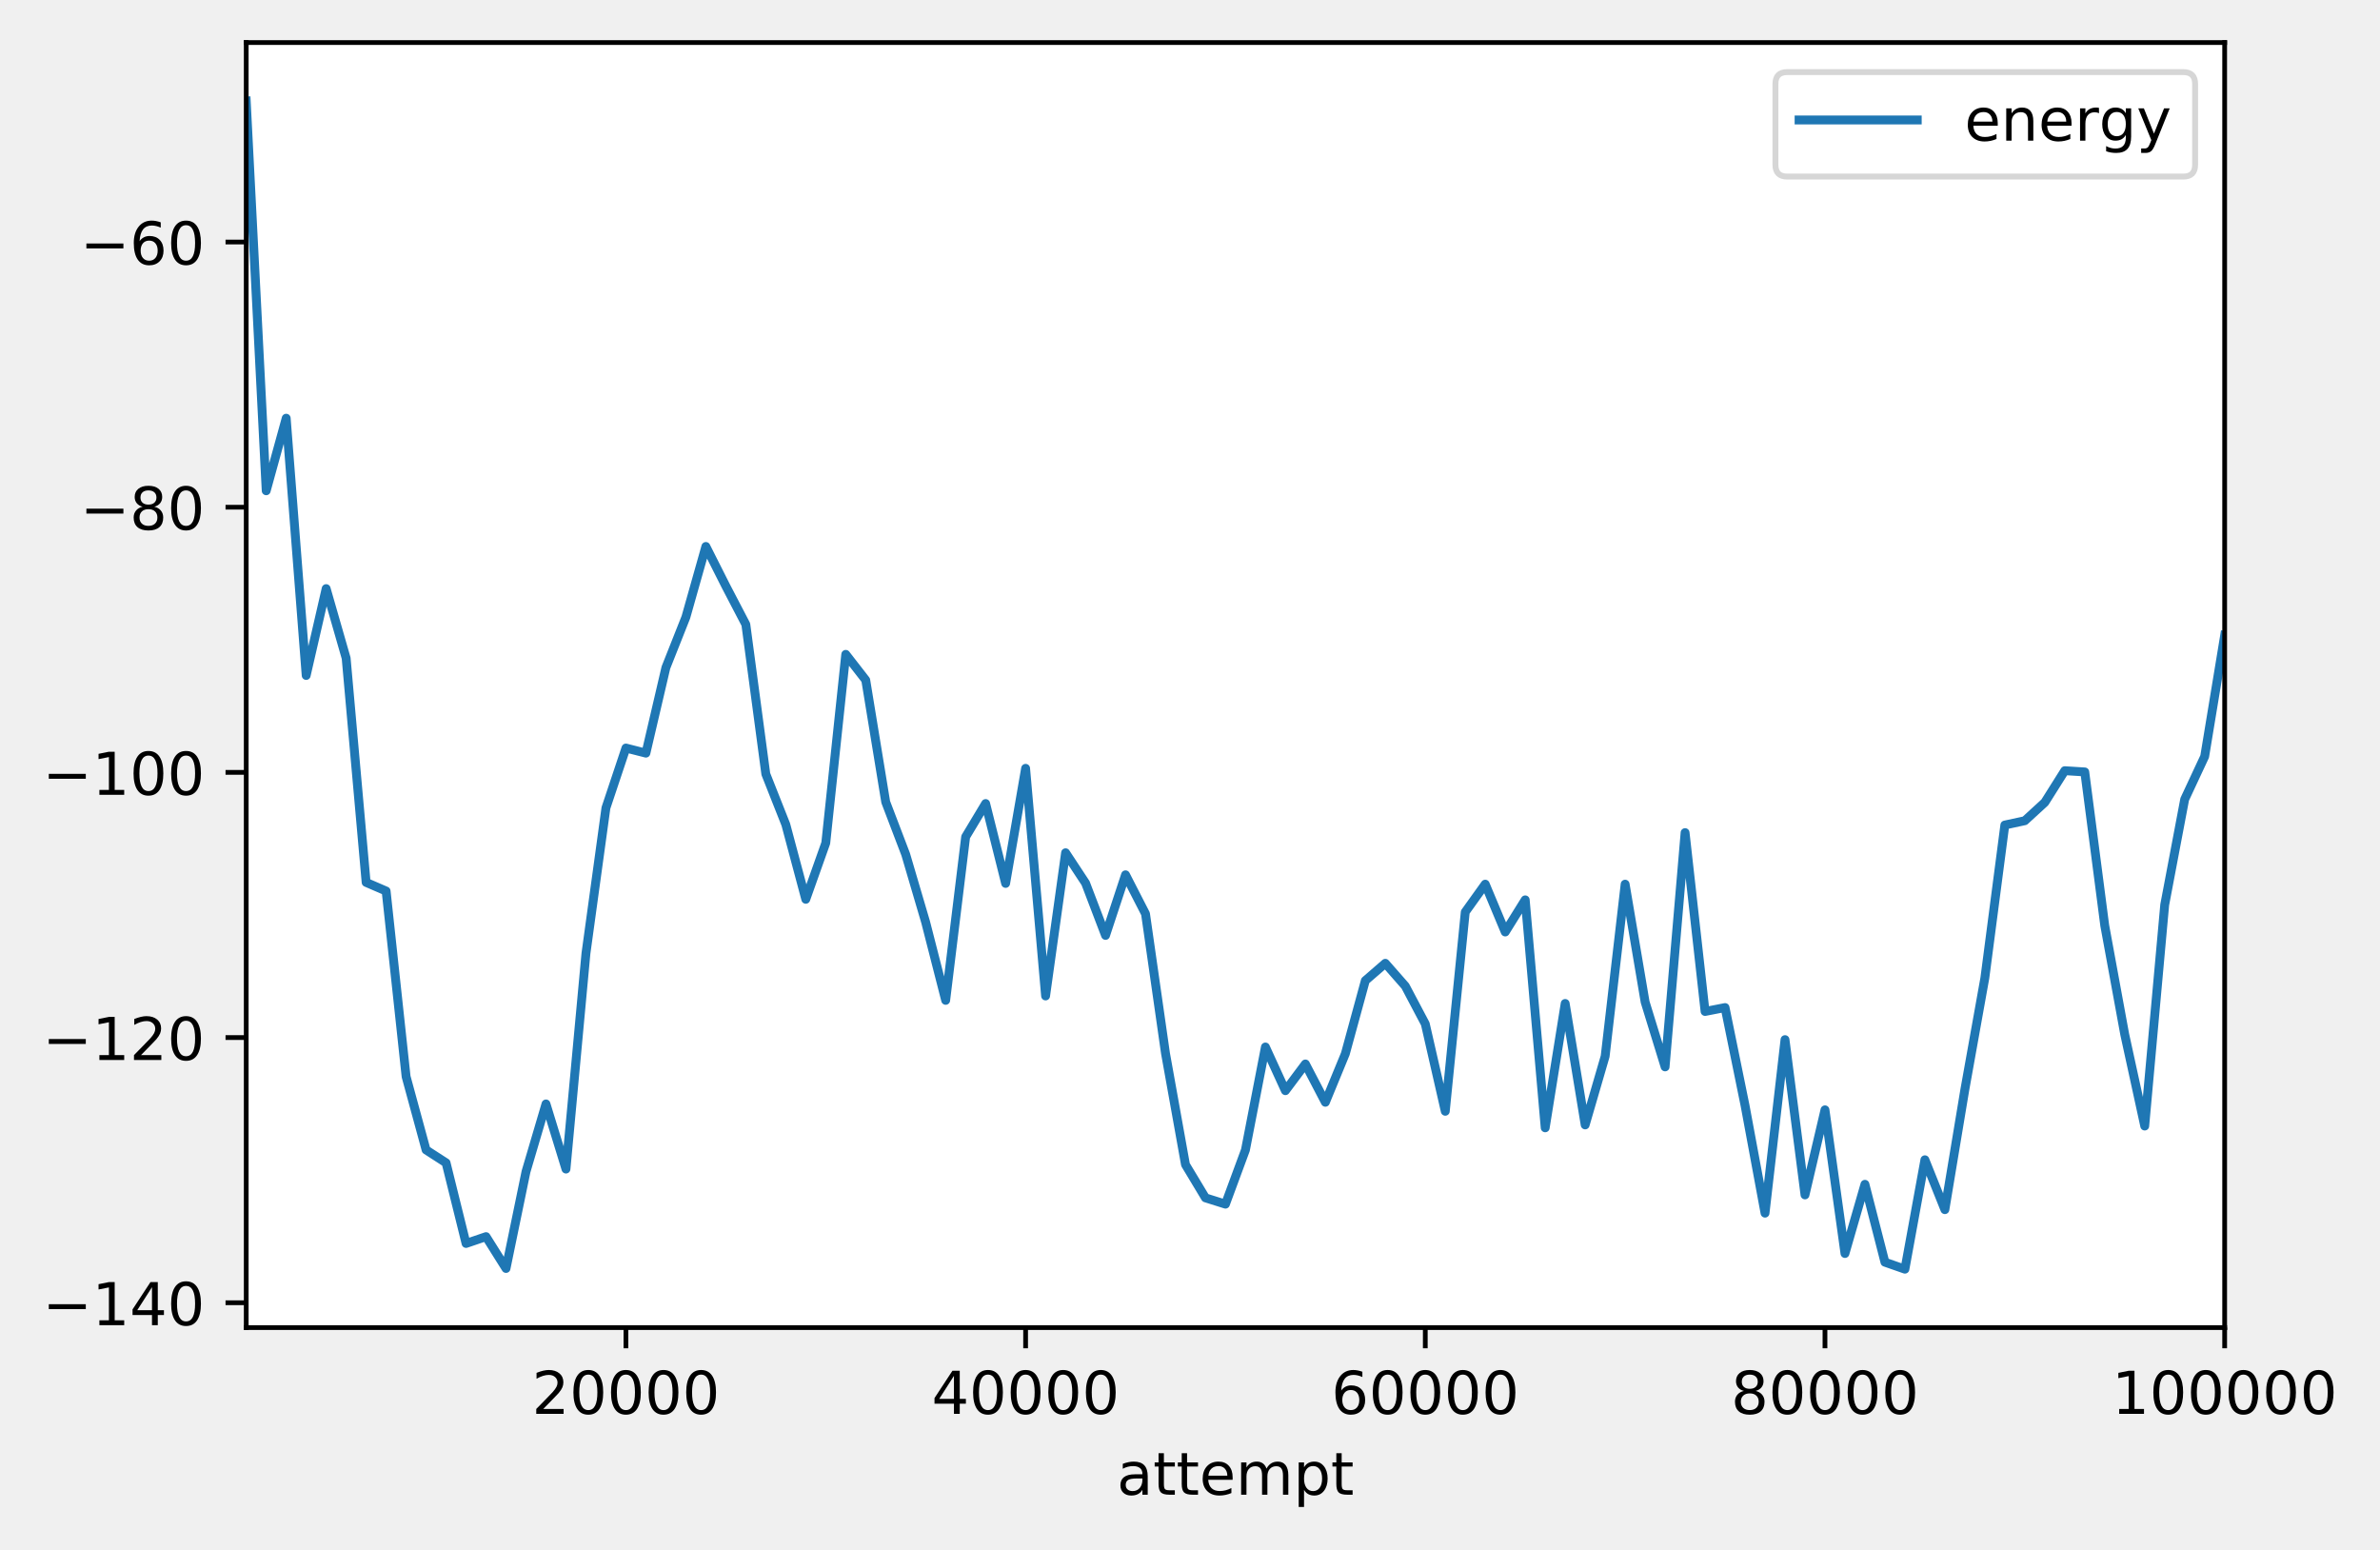
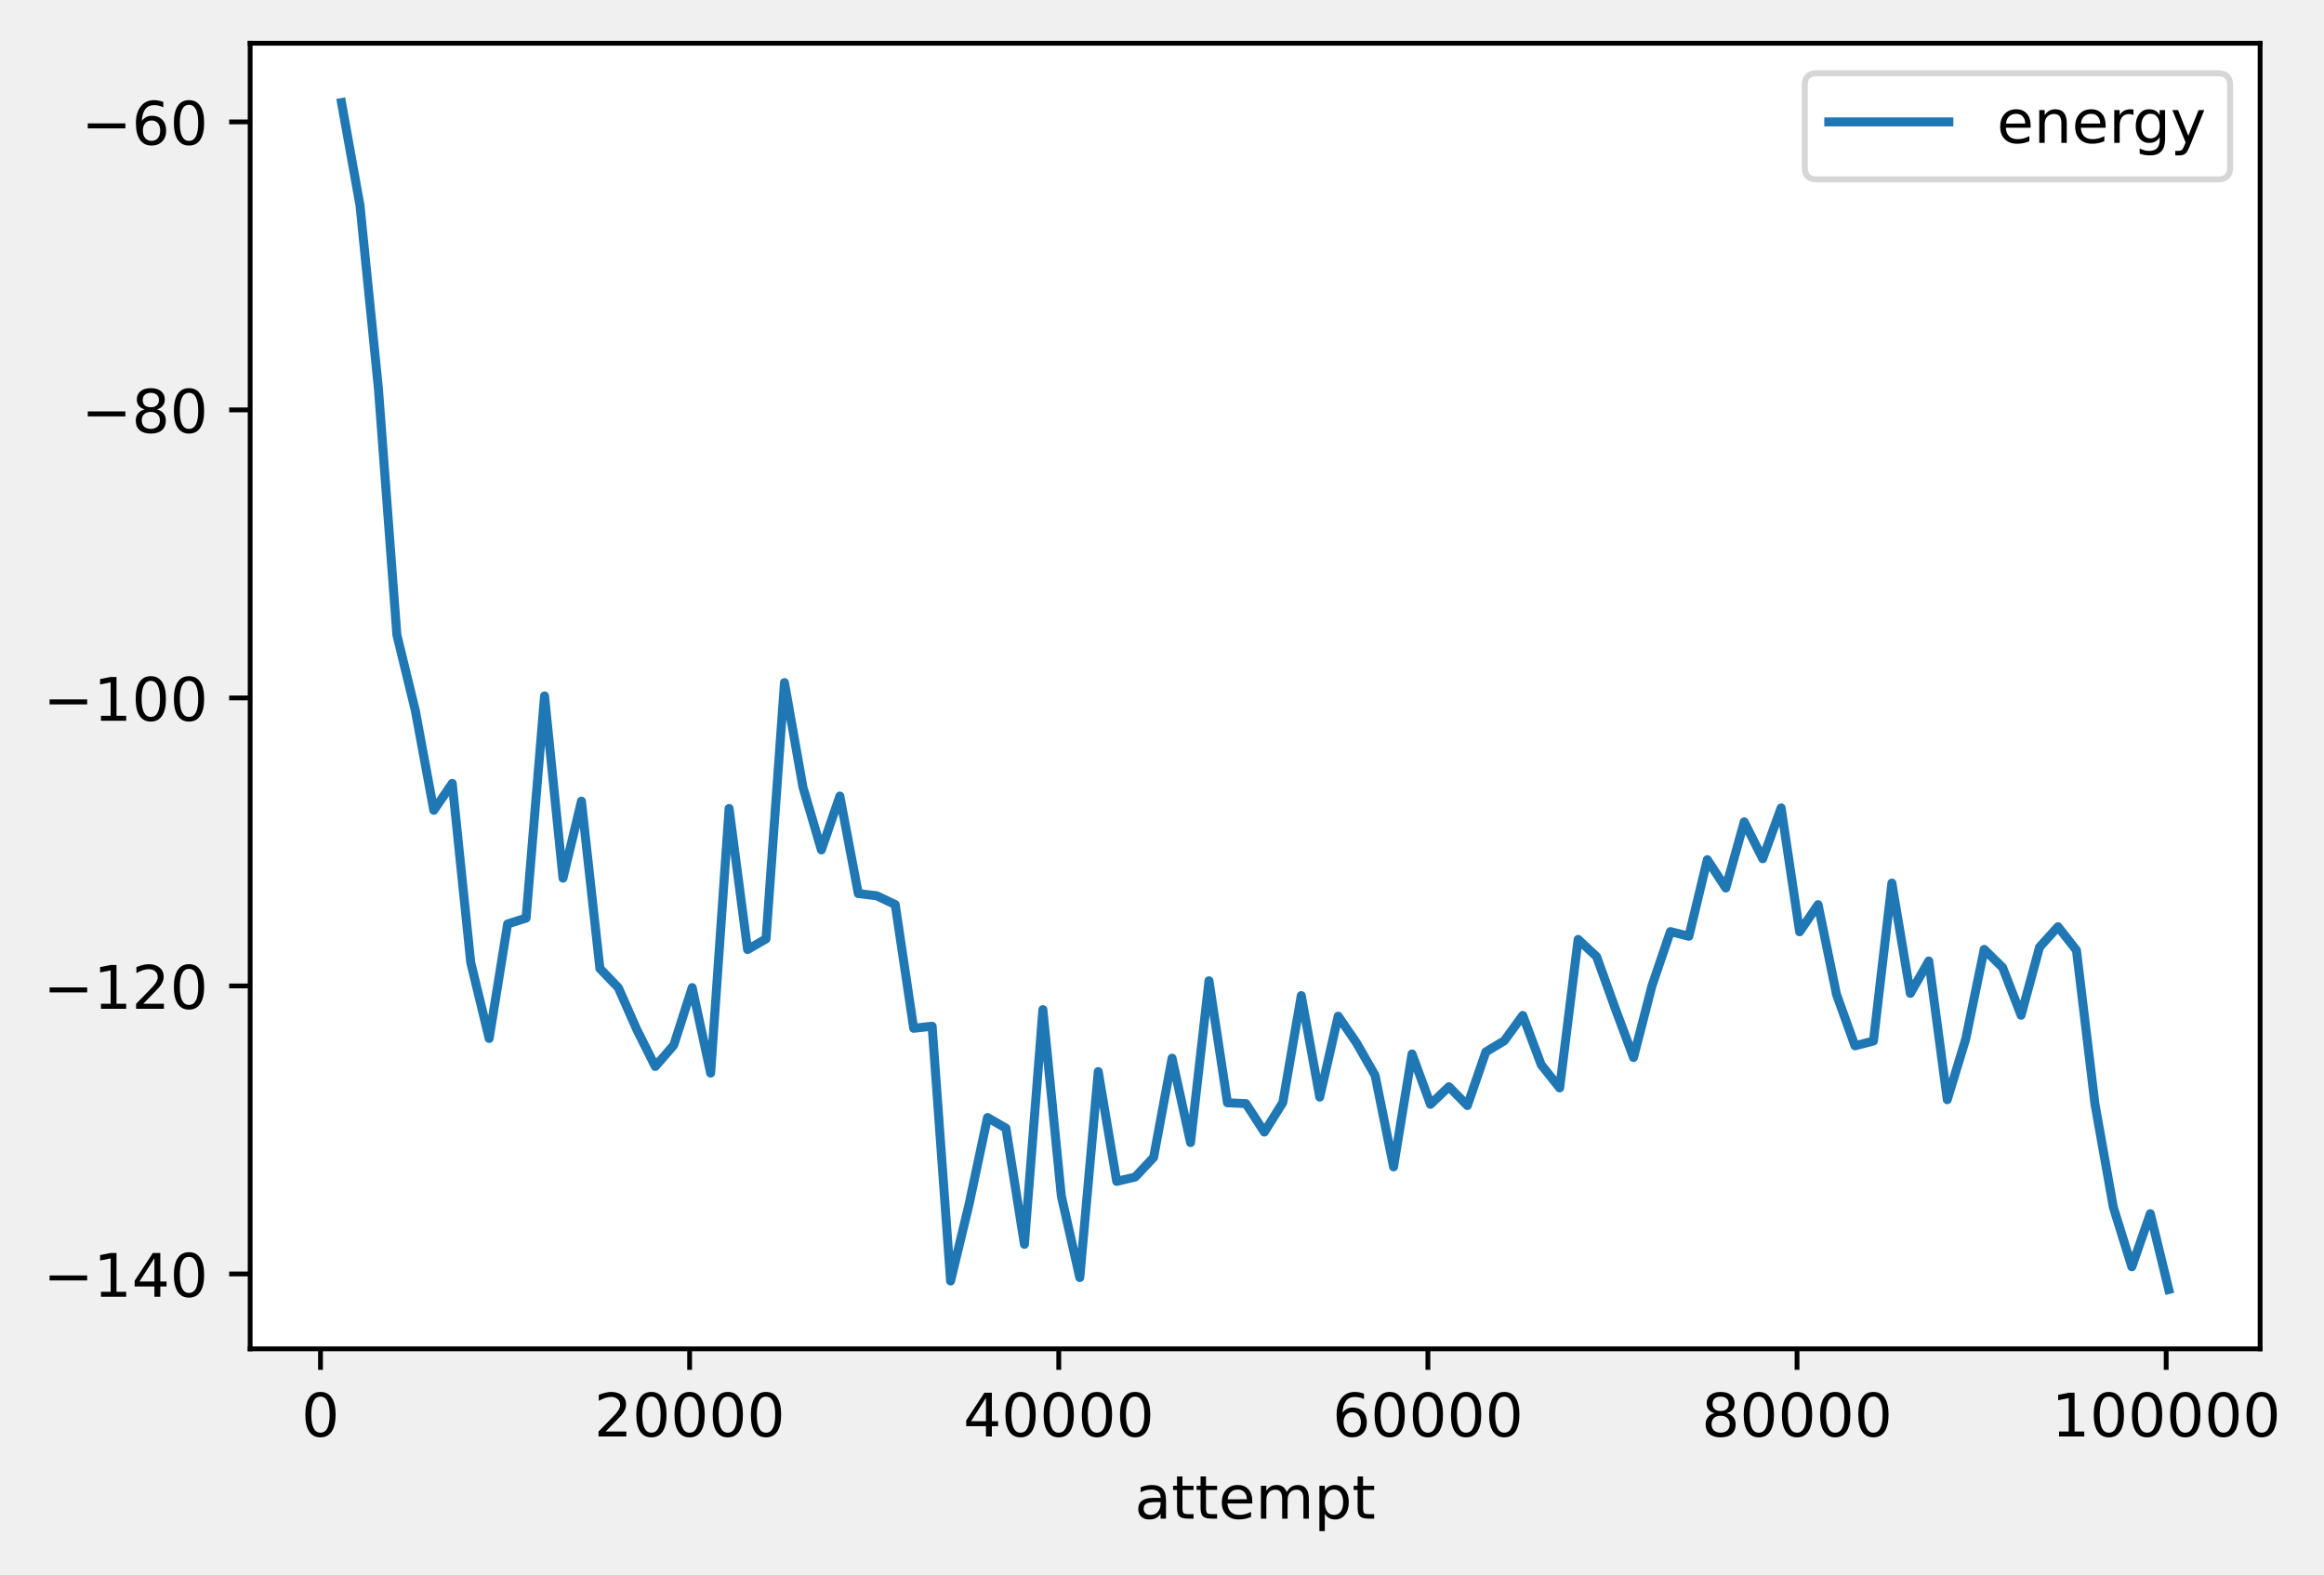
- <svg xmlns="http://www.w3.org/2000/svg" xmlns:xlink="http://www.w3.org/1999/xlink" height="262.196pt" version="1.1" viewBox="0 0 402.755 262.196" width="402.755pt">
+ <svg xmlns="http://www.w3.org/2000/svg" xmlns:xlink="http://www.w3.org/1999/xlink" height="262.196pt" version="1.1" viewBox="0 0 387.109 262.196" width="387.109pt">
  <defs>
-     <style type="text/css">
- *{stroke-linecap:butt;stroke-linejoin:round;}
-   </style>
+     <style type="text/css">*{stroke-linecap:butt;stroke-linejoin:round;}</style>
  </defs>
  <g id="figure_1">
    <g id="patch_1">
-       <path d="M 0 262.196  L 402.755 262.196  L 402.755 0  L 0 0  z " style="fill:none;" />
+       <path d="M 0 262.196  L 387.109 262.196  L 387.109 0  L 0 0  z " style="fill:none;" />
    </g>
    <g id="axes_1">
      <g id="patch_2">
        <path d="M 41.667 224.64  L 376.467 224.64  L 376.467 7.2  L 41.667 7.2  z " style="fill:#ffffff;" />
      </g>
      <g id="matplotlib.axis_1">
        <g id="xtick_1">
          <g id="line2d_1">
            <defs>
-               <path d="M 0 0  L 0 3.5  " id="m587e35fba1" style="stroke:#000000;stroke-width:0.8;" />
-             </defs>
-             <g>
-               <use style="stroke:#000000;stroke-width:0.8;" x="105.922" xlink:href="#m587e35fba1" y="224.64" />
+               <path d="M 0 0  L 0 3.5  " id="m10c1a988ae" style="stroke:#000000;stroke-width:0.8;" />
+             </defs>
+             <g>
+               <use style="stroke:#000000;stroke-width:0.8;" x="53.384" xlink:href="#m10c1a988ae" y="224.64" />
            </g>
          </g>
          <g id="text_1">
-             <defs>
-               <path d="M 19.188 8.297  L 53.609 8.297  L 53.609 0  L 7.328 0  L 7.328 8.297  Q 12.938 14.109 22.625 23.891  Q 32.328 33.688 34.812 36.531  Q 39.547 41.844 41.422 45.531  Q 43.312 49.219 43.312 52.781  Q 43.312 58.594 39.234 62.25  Q 35.156 65.922 28.609 65.922  Q 23.969 65.922 18.812 64.312  Q 13.672 62.703 7.812 59.422  L 7.812 69.391  Q 13.766 71.781 18.938 73  Q 24.125 74.219 28.422 74.219  Q 39.75 74.219 46.484 68.547  Q 53.219 62.891 53.219 53.422  Q 53.219 48.922 51.531 44.891  Q 49.859 40.875 45.406 35.406  Q 44.188 33.984 37.641 27.219  Q 31.109 20.453 19.188 8.297  z " id="DejaVuSans-50" />
-               <path d="M 31.781 66.406  Q 24.172 66.406 20.328 58.906  Q 16.5 51.422 16.5 36.375  Q 16.5 21.391 20.328 13.891  Q 24.172 6.391 31.781 6.391  Q 39.453 6.391 43.281 13.891  Q 47.125 21.391 47.125 36.375  Q 47.125 51.422 43.281 58.906  Q 39.453 66.406 31.781 66.406  z M 31.781 74.219  Q 44.047 74.219 50.516 64.516  Q 56.984 54.828 56.984 36.375  Q 56.984 17.969 50.516 8.266  Q 44.047 -1.422 31.781 -1.422  Q 19.531 -1.422 13.062 8.266  Q 6.594 17.969 6.594 36.375  Q 6.594 54.828 13.062 64.516  Q 19.531 74.219 31.781 74.219  z " id="DejaVuSans-48" />
-             </defs>
-             <g transform="translate(90.01548 239.2384)scale(0.1 -0.1)">
-               <use xlink:href="#DejaVuSans-50" />
-               <use x="63.623" xlink:href="#DejaVuSans-48" />
-               <use x="127.246" xlink:href="#DejaVuSans-48" />
-               <use x="190.869" xlink:href="#DejaVuSans-48" />
-               <use x="254.492" xlink:href="#DejaVuSans-48" />
+             <g transform="translate(50.2024 239.2384)scale(0.1 -0.1)">
+               <defs>
+                 <path d="M 31.781 66.406  Q 24.172 66.406 20.328 58.906  Q 16.5 51.422 16.5 36.375  Q 16.5 21.391 20.328 13.891  Q 24.172 6.391 31.781 6.391  Q 39.453 6.391 43.281 13.891  Q 47.125 21.391 47.125 36.375  Q 47.125 51.422 43.281 58.906  Q 39.453 66.406 31.781 66.406  z M 31.781 74.219  Q 44.047 74.219 50.516 64.516  Q 56.984 54.828 56.984 36.375  Q 56.984 17.969 50.516 8.266  Q 44.047 -1.422 31.781 -1.422  Q 19.531 -1.422 13.062 8.266  Q 6.594 17.969 6.594 36.375  Q 6.594 54.828 13.062 64.516  Q 19.531 74.219 31.781 74.219  z " id="DejaVuSans-48" />
+               </defs>
+               <use xlink:href="#DejaVuSans-48" />
            </g>
          </g>
        </g>
        <g id="xtick_2">
          <g id="line2d_2">
            <g>
-               <use style="stroke:#000000;stroke-width:0.8;" x="173.558" xlink:href="#m587e35fba1" y="224.64" />
+               <use style="stroke:#000000;stroke-width:0.8;" x="114.871" xlink:href="#m10c1a988ae" y="224.64" />
            </g>
          </g>
          <g id="text_2">
-             <defs>
-               <path d="M 37.797 64.312  L 12.891 25.391  L 37.797 25.391  z M 35.203 72.906  L 47.609 72.906  L 47.609 25.391  L 58.016 25.391  L 58.016 17.188  L 47.609 17.188  L 47.609 0  L 37.797 0  L 37.797 17.188  L 4.891 17.188  L 4.891 26.703  z " id="DejaVuSans-52" />
-             </defs>
-             <g transform="translate(157.6518 239.2384)scale(0.1 -0.1)">
-               <use xlink:href="#DejaVuSans-52" />
+             <g transform="translate(98.965 239.2384)scale(0.1 -0.1)">
+               <defs>
+                 <path d="M 19.188 8.297  L 53.609 8.297  L 53.609 0  L 7.328 0  L 7.328 8.297  Q 12.938 14.109 22.625 23.891  Q 32.328 33.688 34.812 36.531  Q 39.547 41.844 41.422 45.531  Q 43.312 49.219 43.312 52.781  Q 43.312 58.594 39.234 62.25  Q 35.156 65.922 28.609 65.922  Q 23.969 65.922 18.812 64.312  Q 13.672 62.703 7.812 59.422  L 7.812 69.391  Q 13.766 71.781 18.938 73  Q 24.125 74.219 28.422 74.219  Q 39.75 74.219 46.484 68.547  Q 53.219 62.891 53.219 53.422  Q 53.219 48.922 51.531 44.891  Q 49.859 40.875 45.406 35.406  Q 44.188 33.984 37.641 27.219  Q 31.109 20.453 19.188 8.297  z " id="DejaVuSans-50" />
+               </defs>
+               <use xlink:href="#DejaVuSans-50" />
              <use x="63.623" xlink:href="#DejaVuSans-48" />
              <use x="127.246" xlink:href="#DejaVuSans-48" />
              <use x="190.869" xlink:href="#DejaVuSans-48" />
              <use x="254.492" xlink:href="#DejaVuSans-48" />
            </g>
          </g>
        </g>
        <g id="xtick_3">
          <g id="line2d_3">
            <g>
-               <use style="stroke:#000000;stroke-width:0.8;" x="241.194" xlink:href="#m587e35fba1" y="224.64" />
+               <use style="stroke:#000000;stroke-width:0.8;" x="176.359" xlink:href="#m10c1a988ae" y="224.64" />
            </g>
          </g>
          <g id="text_3">
-             <defs>
-               <path d="M 33.016 40.375  Q 26.375 40.375 22.484 35.828  Q 18.609 31.297 18.609 23.391  Q 18.609 15.531 22.484 10.953  Q 26.375 6.391 33.016 6.391  Q 39.656 6.391 43.531 10.953  Q 47.406 15.531 47.406 23.391  Q 47.406 31.297 43.531 35.828  Q 39.656 40.375 33.016 40.375  z M 52.594 71.297  L 52.594 62.312  Q 48.875 64.062 45.094 64.984  Q 41.312 65.922 37.594 65.922  Q 27.828 65.922 22.672 59.328  Q 17.531 52.734 16.797 39.406  Q 19.672 43.656 24.016 45.922  Q 28.375 48.188 33.594 48.188  Q 44.578 48.188 50.953 41.516  Q 57.328 34.859 57.328 23.391  Q 57.328 12.156 50.688 5.359  Q 44.047 -1.422 33.016 -1.422  Q 20.359 -1.422 13.672 8.266  Q 6.984 17.969 6.984 36.375  Q 6.984 53.656 15.188 63.938  Q 23.391 74.219 37.203 74.219  Q 40.922 74.219 44.703 73.484  Q 48.484 72.75 52.594 71.297  z " id="DejaVuSans-54" />
-             </defs>
-             <g transform="translate(225.2882 239.2384)scale(0.1 -0.1)">
-               <use xlink:href="#DejaVuSans-54" />
+             <g transform="translate(160.4526 239.2384)scale(0.1 -0.1)">
+               <defs>
+                 <path d="M 37.797 64.312  L 12.891 25.391  L 37.797 25.391  z M 35.203 72.906  L 47.609 72.906  L 47.609 25.391  L 58.016 25.391  L 58.016 17.188  L 47.609 17.188  L 47.609 0  L 37.797 0  L 37.797 17.188  L 4.891 17.188  L 4.891 26.703  z " id="DejaVuSans-52" />
+               </defs>
+               <use xlink:href="#DejaVuSans-52" />
              <use x="63.623" xlink:href="#DejaVuSans-48" />
              <use x="127.246" xlink:href="#DejaVuSans-48" />
              <use x="190.869" xlink:href="#DejaVuSans-48" />
              <use x="254.492" xlink:href="#DejaVuSans-48" />
            </g>
          </g>
        </g>
        <g id="xtick_4">
          <g id="line2d_4">
            <g>
-               <use style="stroke:#000000;stroke-width:0.8;" x="308.831" xlink:href="#m587e35fba1" y="224.64" />
+               <use style="stroke:#000000;stroke-width:0.8;" x="237.846" xlink:href="#m10c1a988ae" y="224.64" />
            </g>
          </g>
          <g id="text_4">
-             <defs>
-               <path d="M 31.781 34.625  Q 24.75 34.625 20.719 30.859  Q 16.703 27.094 16.703 20.516  Q 16.703 13.922 20.719 10.156  Q 24.75 6.391 31.781 6.391  Q 38.812 6.391 42.859 10.172  Q 46.922 13.969 46.922 20.516  Q 46.922 27.094 42.891 30.859  Q 38.875 34.625 31.781 34.625  z M 21.922 38.812  Q 15.578 40.375 12.031 44.719  Q 8.5 49.078 8.5 55.328  Q 8.5 64.062 14.719 69.141  Q 20.953 74.219 31.781 74.219  Q 42.672 74.219 48.875 69.141  Q 55.078 64.062 55.078 55.328  Q 55.078 49.078 51.531 44.719  Q 48 40.375 41.703 38.812  Q 48.828 37.156 52.797 32.312  Q 56.781 27.484 56.781 20.516  Q 56.781 9.906 50.312 4.234  Q 43.844 -1.422 31.781 -1.422  Q 19.734 -1.422 13.25 4.234  Q 6.781 9.906 6.781 20.516  Q 6.781 27.484 10.781 32.312  Q 14.797 37.156 21.922 38.812  z M 18.312 54.391  Q 18.312 48.734 21.844 45.562  Q 25.391 42.391 31.781 42.391  Q 38.141 42.391 41.719 45.562  Q 45.312 48.734 45.312 54.391  Q 45.312 60.062 41.719 63.234  Q 38.141 66.406 31.781 66.406  Q 25.391 66.406 21.844 63.234  Q 18.312 60.062 18.312 54.391  z " id="DejaVuSans-56" />
-             </defs>
-             <g transform="translate(292.9246 239.2384)scale(0.1 -0.1)">
-               <use xlink:href="#DejaVuSans-56" />
+             <g transform="translate(221.9402 239.2384)scale(0.1 -0.1)">
+               <defs>
+                 <path d="M 33.016 40.375  Q 26.375 40.375 22.484 35.828  Q 18.609 31.297 18.609 23.391  Q 18.609 15.531 22.484 10.953  Q 26.375 6.391 33.016 6.391  Q 39.656 6.391 43.531 10.953  Q 47.406 15.531 47.406 23.391  Q 47.406 31.297 43.531 35.828  Q 39.656 40.375 33.016 40.375  z M 52.594 71.297  L 52.594 62.312  Q 48.875 64.062 45.094 64.984  Q 41.312 65.922 37.594 65.922  Q 27.828 65.922 22.672 59.328  Q 17.531 52.734 16.797 39.406  Q 19.672 43.656 24.016 45.922  Q 28.375 48.188 33.594 48.188  Q 44.578 48.188 50.953 41.516  Q 57.328 34.859 57.328 23.391  Q 57.328 12.156 50.688 5.359  Q 44.047 -1.422 33.016 -1.422  Q 20.359 -1.422 13.672 8.266  Q 6.984 17.969 6.984 36.375  Q 6.984 53.656 15.188 63.938  Q 23.391 74.219 37.203 74.219  Q 40.922 74.219 44.703 73.484  Q 48.484 72.75 52.594 71.297  z " id="DejaVuSans-54" />
+               </defs>
+               <use xlink:href="#DejaVuSans-54" />
              <use x="63.623" xlink:href="#DejaVuSans-48" />
              <use x="127.246" xlink:href="#DejaVuSans-48" />
              <use x="190.869" xlink:href="#DejaVuSans-48" />
              <use x="254.492" xlink:href="#DejaVuSans-48" />
            </g>
          </g>
        </g>
        <g id="xtick_5">
          <g id="line2d_5">
            <g>
-               <use style="stroke:#000000;stroke-width:0.8;" x="376.467" xlink:href="#m587e35fba1" y="224.64" />
+               <use style="stroke:#000000;stroke-width:0.8;" x="299.334" xlink:href="#m10c1a988ae" y="224.64" />
            </g>
          </g>
          <g id="text_5">
-             <defs>
-               <path d="M 12.406 8.297  L 28.516 8.297  L 28.516 63.922  L 10.984 60.406  L 10.984 69.391  L 28.422 72.906  L 38.281 72.906  L 38.281 8.297  L 54.391 8.297  L 54.391 0  L 12.406 0  z " id="DejaVuSans-49" />
-             </defs>
-             <g transform="translate(357.3797 239.2384)scale(0.1 -0.1)">
+             <g transform="translate(283.4278 239.2384)scale(0.1 -0.1)">
+               <defs>
+                 <path d="M 31.781 34.625  Q 24.75 34.625 20.719 30.859  Q 16.703 27.094 16.703 20.516  Q 16.703 13.922 20.719 10.156  Q 24.75 6.391 31.781 6.391  Q 38.812 6.391 42.859 10.172  Q 46.922 13.969 46.922 20.516  Q 46.922 27.094 42.891 30.859  Q 38.875 34.625 31.781 34.625  z M 21.922 38.812  Q 15.578 40.375 12.031 44.719  Q 8.5 49.078 8.5 55.328  Q 8.5 64.062 14.719 69.141  Q 20.953 74.219 31.781 74.219  Q 42.672 74.219 48.875 69.141  Q 55.078 64.062 55.078 55.328  Q 55.078 49.078 51.531 44.719  Q 48 40.375 41.703 38.812  Q 48.828 37.156 52.797 32.312  Q 56.781 27.484 56.781 20.516  Q 56.781 9.906 50.312 4.234  Q 43.844 -1.422 31.781 -1.422  Q 19.734 -1.422 13.25 4.234  Q 6.781 9.906 6.781 20.516  Q 6.781 27.484 10.781 32.312  Q 14.797 37.156 21.922 38.812  z M 18.312 54.391  Q 18.312 48.734 21.844 45.562  Q 25.391 42.391 31.781 42.391  Q 38.141 42.391 41.719 45.562  Q 45.312 48.734 45.312 54.391  Q 45.312 60.062 41.719 63.234  Q 38.141 66.406 31.781 66.406  Q 25.391 66.406 21.844 63.234  Q 18.312 60.062 18.312 54.391  z " id="DejaVuSans-56" />
+               </defs>
+               <use xlink:href="#DejaVuSans-56" />
+               <use x="63.623" xlink:href="#DejaVuSans-48" />
+               <use x="127.246" xlink:href="#DejaVuSans-48" />
+               <use x="190.869" xlink:href="#DejaVuSans-48" />
+               <use x="254.492" xlink:href="#DejaVuSans-48" />
+             </g>
+           </g>
+         </g>
+         <g id="xtick_6">
+           <g id="line2d_6">
+             <g>
+               <use style="stroke:#000000;stroke-width:0.8;" x="360.822" xlink:href="#m10c1a988ae" y="224.64" />
+             </g>
+           </g>
+           <g id="text_6">
+             <g transform="translate(341.7342 239.2384)scale(0.1 -0.1)">
+               <defs>
+                 <path d="M 12.406 8.297  L 28.516 8.297  L 28.516 63.922  L 10.984 60.406  L 10.984 69.391  L 28.422 72.906  L 38.281 72.906  L 38.281 8.297  L 54.391 8.297  L 54.391 0  L 12.406 0  z " id="DejaVuSans-49" />
+               </defs>
              <use xlink:href="#DejaVuSans-49" />
              <use x="63.623" xlink:href="#DejaVuSans-48" />
              <use x="127.246" xlink:href="#DejaVuSans-48" />
              <use x="190.869" xlink:href="#DejaVuSans-48" />
              <use x="254.492" xlink:href="#DejaVuSans-48" />
              <use x="318.115" xlink:href="#DejaVuSans-48" />
            </g>
          </g>
        </g>
-         <g id="text_6">
-           <defs>
-             <path d="M 34.281 27.484  Q 23.391 27.484 19.188 25  Q 14.984 22.516 14.984 16.5  Q 14.984 11.719 18.141 8.906  Q 21.297 6.109 26.703 6.109  Q 34.188 6.109 38.703 11.406  Q 43.219 16.703 43.219 25.484  L 43.219 27.484  z M 52.203 31.203  L 52.203 0  L 43.219 0  L 43.219 8.297  Q 40.141 3.328 35.547 0.953  Q 30.953 -1.422 24.312 -1.422  Q 15.922 -1.422 10.953 3.297  Q 6 8.016 6 15.922  Q 6 25.141 12.172 29.828  Q 18.359 34.516 30.609 34.516  L 43.219 34.516  L 43.219 35.406  Q 43.219 41.609 39.141 45  Q 35.062 48.391 27.688 48.391  Q 23 48.391 18.547 47.266  Q 14.109 46.141 10.016 43.891  L 10.016 52.203  Q 14.938 54.109 19.578 55.047  Q 24.219 56 28.609 56  Q 40.484 56 46.344 49.844  Q 52.203 43.703 52.203 31.203  z " id="DejaVuSans-97" />
-             <path d="M 18.312 70.219  L 18.312 54.688  L 36.812 54.688  L 36.812 47.703  L 18.312 47.703  L 18.312 18.016  Q 18.312 11.328 20.141 9.422  Q 21.969 7.516 27.594 7.516  L 36.812 7.516  L 36.812 0  L 27.594 0  Q 17.188 0 13.234 3.875  Q 9.281 7.766 9.281 18.016  L 9.281 47.703  L 2.688 47.703  L 2.688 54.688  L 9.281 54.688  L 9.281 70.219  z " id="DejaVuSans-116" />
-             <path d="M 56.203 29.594  L 56.203 25.203  L 14.891 25.203  Q 15.484 15.922 20.484 11.062  Q 25.484 6.203 34.422 6.203  Q 39.594 6.203 44.453 7.469  Q 49.312 8.734 54.109 11.281  L 54.109 2.781  Q 49.266 0.734 44.188 -0.344  Q 39.109 -1.422 33.891 -1.422  Q 20.797 -1.422 13.156 6.188  Q 5.516 13.812 5.516 26.812  Q 5.516 40.234 12.766 48.109  Q 20.016 56 32.328 56  Q 43.359 56 49.781 48.891  Q 56.203 41.797 56.203 29.594  z M 47.219 32.234  Q 47.125 39.594 43.094 43.984  Q 39.062 48.391 32.422 48.391  Q 24.906 48.391 20.391 44.141  Q 15.875 39.891 15.188 32.172  z " id="DejaVuSans-101" />
-             <path d="M 52 44.188  Q 55.375 50.25 60.062 53.125  Q 64.75 56 71.094 56  Q 79.641 56 84.281 50.016  Q 88.922 44.047 88.922 33.016  L 88.922 0  L 79.891 0  L 79.891 32.719  Q 79.891 40.578 77.094 44.375  Q 74.312 48.188 68.609 48.188  Q 61.625 48.188 57.562 43.547  Q 53.516 38.922 53.516 30.906  L 53.516 0  L 44.484 0  L 44.484 32.719  Q 44.484 40.625 41.703 44.406  Q 38.922 48.188 33.109 48.188  Q 26.219 48.188 22.156 43.531  Q 18.109 38.875 18.109 30.906  L 18.109 0  L 9.078 0  L 9.078 54.688  L 18.109 54.688  L 18.109 46.188  Q 21.188 51.219 25.484 53.609  Q 29.781 56 35.688 56  Q 41.656 56 45.828 52.969  Q 50 49.953 52 44.188  z " id="DejaVuSans-109" />
-             <path d="M 18.109 8.203  L 18.109 -20.797  L 9.078 -20.797  L 9.078 54.688  L 18.109 54.688  L 18.109 46.391  Q 20.953 51.266 25.266 53.625  Q 29.594 56 35.594 56  Q 45.562 56 51.781 48.094  Q 58.016 40.188 58.016 27.297  Q 58.016 14.406 51.781 6.484  Q 45.562 -1.422 35.594 -1.422  Q 29.594 -1.422 25.266 0.953  Q 20.953 3.328 18.109 8.203  z M 48.688 27.297  Q 48.688 37.203 44.609 42.844  Q 40.531 48.484 33.406 48.484  Q 26.266 48.484 22.188 42.844  Q 18.109 37.203 18.109 27.297  Q 18.109 17.391 22.188 11.75  Q 26.266 6.109 33.406 6.109  Q 40.531 6.109 44.609 11.75  Q 48.688 17.391 48.688 27.297  z " id="DejaVuSans-112" />
-           </defs>
+         <g id="text_7">
          <g transform="translate(189.0016 252.9166)scale(0.1 -0.1)">
+             <defs>
+               <path d="M 34.281 27.484  Q 23.391 27.484 19.188 25  Q 14.984 22.516 14.984 16.5  Q 14.984 11.719 18.141 8.906  Q 21.297 6.109 26.703 6.109  Q 34.188 6.109 38.703 11.406  Q 43.219 16.703 43.219 25.484  L 43.219 27.484  z M 52.203 31.203  L 52.203 0  L 43.219 0  L 43.219 8.297  Q 40.141 3.328 35.547 0.953  Q 30.953 -1.422 24.312 -1.422  Q 15.922 -1.422 10.953 3.297  Q 6 8.016 6 15.922  Q 6 25.141 12.172 29.828  Q 18.359 34.516 30.609 34.516  L 43.219 34.516  L 43.219 35.406  Q 43.219 41.609 39.141 45  Q 35.062 48.391 27.688 48.391  Q 23 48.391 18.547 47.266  Q 14.109 46.141 10.016 43.891  L 10.016 52.203  Q 14.938 54.109 19.578 55.047  Q 24.219 56 28.609 56  Q 40.484 56 46.344 49.844  Q 52.203 43.703 52.203 31.203  z " id="DejaVuSans-97" />
+               <path d="M 18.312 70.219  L 18.312 54.688  L 36.812 54.688  L 36.812 47.703  L 18.312 47.703  L 18.312 18.016  Q 18.312 11.328 20.141 9.422  Q 21.969 7.516 27.594 7.516  L 36.812 7.516  L 36.812 0  L 27.594 0  Q 17.188 0 13.234 3.875  Q 9.281 7.766 9.281 18.016  L 9.281 47.703  L 2.688 47.703  L 2.688 54.688  L 9.281 54.688  L 9.281 70.219  z " id="DejaVuSans-116" />
+               <path d="M 56.203 29.594  L 56.203 25.203  L 14.891 25.203  Q 15.484 15.922 20.484 11.062  Q 25.484 6.203 34.422 6.203  Q 39.594 6.203 44.453 7.469  Q 49.312 8.734 54.109 11.281  L 54.109 2.781  Q 49.266 0.734 44.188 -0.344  Q 39.109 -1.422 33.891 -1.422  Q 20.797 -1.422 13.156 6.188  Q 5.516 13.812 5.516 26.812  Q 5.516 40.234 12.766 48.109  Q 20.016 56 32.328 56  Q 43.359 56 49.781 48.891  Q 56.203 41.797 56.203 29.594  z M 47.219 32.234  Q 47.125 39.594 43.094 43.984  Q 39.062 48.391 32.422 48.391  Q 24.906 48.391 20.391 44.141  Q 15.875 39.891 15.188 32.172  z " id="DejaVuSans-101" />
+               <path d="M 52 44.188  Q 55.375 50.25 60.062 53.125  Q 64.75 56 71.094 56  Q 79.641 56 84.281 50.016  Q 88.922 44.047 88.922 33.016  L 88.922 0  L 79.891 0  L 79.891 32.719  Q 79.891 40.578 77.094 44.375  Q 74.312 48.188 68.609 48.188  Q 61.625 48.188 57.562 43.547  Q 53.516 38.922 53.516 30.906  L 53.516 0  L 44.484 0  L 44.484 32.719  Q 44.484 40.625 41.703 44.406  Q 38.922 48.188 33.109 48.188  Q 26.219 48.188 22.156 43.531  Q 18.109 38.875 18.109 30.906  L 18.109 0  L 9.078 0  L 9.078 54.688  L 18.109 54.688  L 18.109 46.188  Q 21.188 51.219 25.484 53.609  Q 29.781 56 35.688 56  Q 41.656 56 45.828 52.969  Q 50 49.953 52 44.188  z " id="DejaVuSans-109" />
+               <path d="M 18.109 8.203  L 18.109 -20.797  L 9.078 -20.797  L 9.078 54.688  L 18.109 54.688  L 18.109 46.391  Q 20.953 51.266 25.266 53.625  Q 29.594 56 35.594 56  Q 45.562 56 51.781 48.094  Q 58.016 40.188 58.016 27.297  Q 58.016 14.406 51.781 6.484  Q 45.562 -1.422 35.594 -1.422  Q 29.594 -1.422 25.266 0.953  Q 20.953 3.328 18.109 8.203  z M 48.688 27.297  Q 48.688 37.203 44.609 42.844  Q 40.531 48.484 33.406 48.484  Q 26.266 48.484 22.188 42.844  Q 18.109 37.203 18.109 27.297  Q 18.109 17.391 22.188 11.75  Q 26.266 6.109 33.406 6.109  Q 40.531 6.109 44.609 11.75  Q 48.688 17.391 48.688 27.297  z " id="DejaVuSans-112" />
+             </defs>
            <use xlink:href="#DejaVuSans-97" />
            <use x="61.279" xlink:href="#DejaVuSans-116" />
            <use x="100.488" xlink:href="#DejaVuSans-116" />
            <use x="139.697" xlink:href="#DejaVuSans-101" />
            <use x="201.221" xlink:href="#DejaVuSans-109" />
            <use x="298.633" xlink:href="#DejaVuSans-112" />
            <use x="362.109" xlink:href="#DejaVuSans-116" />
          </g>
        </g>
      </g>
      <g id="matplotlib.axis_2">
        <g id="ytick_1">
-           <g id="line2d_6">
-             <defs>
-               <path d="M 0 0  L -3.5 0  " id="m8da639fd1a" style="stroke:#000000;stroke-width:0.8;" />
-             </defs>
-             <g>
-               <use style="stroke:#000000;stroke-width:0.8;" x="41.667" xlink:href="#m8da639fd1a" y="220.435" />
-             </g>
-           </g>
-           <g id="text_7">
-             <defs>
-               <path d="M 10.594 35.5  L 73.188 35.5  L 73.188 27.203  L 10.594 27.203  z " id="DejaVuSans-8722" />
-             </defs>
-             <g transform="translate(7.2 224.234)scale(0.1 -0.1)">
+           <g id="line2d_7">
+             <defs>
+               <path d="M 0 0  L -3.5 0  " id="ma0b2a5ec83" style="stroke:#000000;stroke-width:0.8;" />
+             </defs>
+             <g>
+               <use style="stroke:#000000;stroke-width:0.8;" x="41.667" xlink:href="#ma0b2a5ec83" y="212.169" />
+             </g>
+           </g>
+           <g id="text_8">
+             <g transform="translate(7.2 215.9678)scale(0.1 -0.1)">
+               <defs>
+                 <path d="M 10.594 35.5  L 73.188 35.5  L 73.188 27.203  L 10.594 27.203  z " id="DejaVuSans-8722" />
+               </defs>
              <use xlink:href="#DejaVuSans-8722" />
              <use x="83.789" xlink:href="#DejaVuSans-49" />
              <use x="147.412" xlink:href="#DejaVuSans-52" />
              <use x="211.035" xlink:href="#DejaVuSans-48" />
            </g>
          </g>
        </g>
        <g id="ytick_2">
-           <g id="line2d_7">
-             <g>
-               <use style="stroke:#000000;stroke-width:0.8;" x="41.667" xlink:href="#m8da639fd1a" y="175.564" />
-             </g>
-           </g>
-           <g id="text_8">
-             <g transform="translate(7.2 179.3633)scale(0.1 -0.1)">
+           <g id="line2d_8">
+             <g>
+               <use style="stroke:#000000;stroke-width:0.8;" x="41.667" xlink:href="#ma0b2a5ec83" y="164.201" />
+             </g>
+           </g>
+           <g id="text_9">
+             <g transform="translate(7.2 168.0007)scale(0.1 -0.1)">
              <use xlink:href="#DejaVuSans-8722" />
              <use x="83.789" xlink:href="#DejaVuSans-49" />
              <use x="147.412" xlink:href="#DejaVuSans-50" />
              <use x="211.035" xlink:href="#DejaVuSans-48" />
            </g>
          </g>
        </g>
        <g id="ytick_3">
-           <g id="line2d_8">
-             <g>
-               <use style="stroke:#000000;stroke-width:0.8;" x="41.667" xlink:href="#m8da639fd1a" y="130.693" />
-             </g>
-           </g>
-           <g id="text_9">
-             <g transform="translate(7.2 134.4927)scale(0.1 -0.1)">
+           <g id="line2d_9">
+             <g>
+               <use style="stroke:#000000;stroke-width:0.8;" x="41.667" xlink:href="#ma0b2a5ec83" y="116.234" />
+             </g>
+           </g>
+           <g id="text_10">
+             <g transform="translate(7.2 120.0336)scale(0.1 -0.1)">
              <use xlink:href="#DejaVuSans-8722" />
              <use x="83.789" xlink:href="#DejaVuSans-49" />
              <use x="147.412" xlink:href="#DejaVuSans-48" />
              <use x="211.035" xlink:href="#DejaVuSans-48" />
            </g>
          </g>
        </g>
        <g id="ytick_4">
-           <g id="line2d_9">
-             <g>
-               <use style="stroke:#000000;stroke-width:0.8;" x="41.667" xlink:href="#m8da639fd1a" y="85.823" />
-             </g>
-           </g>
-           <g id="text_10">
-             <g transform="translate(13.5625 89.622)scale(0.1 -0.1)">
+           <g id="line2d_10">
+             <g>
+               <use style="stroke:#000000;stroke-width:0.8;" x="41.667" xlink:href="#ma0b2a5ec83" y="68.267" />
+             </g>
+           </g>
+           <g id="text_11">
+             <g transform="translate(13.5625 72.06658)scale(0.1 -0.1)">
              <use xlink:href="#DejaVuSans-8722" />
              <use x="83.789" xlink:href="#DejaVuSans-56" />
              <use x="147.412" xlink:href="#DejaVuSans-48" />
            </g>
          </g>
        </g>
        <g id="ytick_5">
-           <g id="line2d_10">
-             <g>
-               <use style="stroke:#000000;stroke-width:0.8;" x="41.667" xlink:href="#m8da639fd1a" y="40.952" />
-             </g>
-           </g>
-           <g id="text_11">
-             <g transform="translate(13.5625 44.75135)scale(0.1 -0.1)">
+           <g id="line2d_11">
+             <g>
+               <use style="stroke:#000000;stroke-width:0.8;" x="41.667" xlink:href="#ma0b2a5ec83" y="20.3" />
+             </g>
+           </g>
+           <g id="text_12">
+             <g transform="translate(13.5625 24.09953)scale(0.1 -0.1)">
              <use xlink:href="#DejaVuSans-8722" />
              <use x="83.789" xlink:href="#DejaVuSans-54" />
              <use x="147.412" xlink:href="#DejaVuSans-48" />
            </g>
          </g>
        </g>
      </g>
-       <g id="line2d_11">
-         <path clip-path="url(#p0e8b52f232)" d="M 41.667 17.084  L 45.049 83.042  L 48.431 70.766  L 51.813 114.295  L 55.194 99.599  L 58.576 111.369  L 61.958 149.31  L 65.34 150.771  L 68.722 182.169  L 72.104 194.578  L 75.485 196.759  L 78.867 210.404  L 82.249 209.251  L 85.631 214.635  L 89.013 198.248  L 92.394 186.797  L 95.776 197.815  L 99.158 161.315  L 102.54 136.704  L 105.922 126.575  L 109.304 127.436  L 112.685 112.965  L 116.067 104.434  L 119.449 92.467  L 122.831 99.171  L 126.213 105.658  L 129.594 130.967  L 132.976 139.513  L 136.358 152.169  L 139.74 142.645  L 143.122 110.724  L 146.504 115.071  L 149.885 135.703  L 153.267 144.572  L 156.649 156.061  L 160.031 169.269  L 163.413 141.599  L 166.794 135.966  L 170.176 149.481  L 173.558 130.008  L 176.94 168.524  L 180.322 144.296  L 183.704 149.429  L 187.085 158.28  L 190.467 148.027  L 193.849 154.623  L 197.231 178.243  L 200.613 197.066  L 203.994 202.686  L 207.376 203.752  L 210.758 194.589  L 214.14 177.161  L 217.522 184.552  L 220.904 180.035  L 224.285 186.513  L 227.667 178.299  L 231.049 165.926  L 234.431 163  L 237.813 166.855  L 241.194 173.253  L 244.576 188.038  L 247.958 154.322  L 251.34 149.609  L 254.722 157.699  L 258.104 152.265  L 261.485 190.836  L 264.867 169.796  L 268.249 190.344  L 271.631 178.73  L 275.013 149.609  L 278.394 169.54  L 281.776 180.525  L 285.158 140.886  L 288.54 171.149  L 291.922 170.489  L 295.304 187.051  L 298.685 205.275  L 302.067 175.916  L 305.449 202.186  L 308.831 187.794  L 312.213 212.102  L 315.594 200.396  L 318.976 213.572  L 322.358 214.756  L 325.74 196.245  L 329.122 204.683  L 332.504 184.345  L 335.885 165.486  L 339.267 139.603  L 342.649 138.873  L 346.031 135.775  L 349.413 130.407  L 352.794 130.618  L 356.176 156.617  L 359.558 175.039  L 362.94 190.535  L 366.322 153.1  L 369.704 135.248  L 373.085 128.002  L 376.467 107.513  " style="fill:none;stroke:#1f77b4;stroke-linecap:square;stroke-width:1.5;" />
+       <g id="line2d_12">
+         <path clip-path="url(#p8577ada4ff)" d="M 56.885 17.084  L 59.96 34.177  L 63.034 64.719  L 66.109 105.75  L 69.183 118.338  L 72.257 134.949  L 75.332 130.471  L 78.406 160.275  L 81.48 172.948  L 84.555 153.879  L 87.629 152.905  L 90.704 115.899  L 93.778 146.25  L 96.852 133.431  L 99.927 161.304  L 103.001 164.499  L 106.075 171.476  L 109.15 177.613  L 112.224 174.066  L 115.299 164.477  L 118.373 178.716  L 121.447 134.647  L 124.522 158.138  L 127.596 156.364  L 130.67 113.683  L 133.745 131.092  L 136.819 141.542  L 139.894 132.579  L 142.968 148.818  L 146.042 149.183  L 149.117 150.646  L 152.191 171.253  L 155.266 170.914  L 158.34 213.337  L 161.414 200.584  L 164.489 186.115  L 167.563 187.9  L 170.637 207.233  L 173.712 168.144  L 176.786 199.189  L 179.861 212.771  L 182.935 178.464  L 186.009 196.752  L 189.084 196.028  L 192.158 192.751  L 195.232 176.234  L 198.307 190.288  L 201.381 163.345  L 204.456 183.659  L 207.53 183.798  L 210.604 188.538  L 213.679 183.619  L 216.753 165.811  L 219.828 182.712  L 222.902 169.238  L 225.976 173.721  L 229.051 179.102  L 232.125 194.337  L 235.199 175.531  L 238.274 183.916  L 241.348 180.988  L 244.423 184.12  L 247.497 175.188  L 250.571 173.334  L 253.646 169.109  L 256.72 177.323  L 259.794 181.184  L 262.869 156.455  L 265.943 159.314  L 269.018 167.866  L 272.092 176.121  L 275.166 164.187  L 278.241 155.152  L 281.315 155.925  L 284.39 143.173  L 287.464 147.888  L 290.538 136.879  L 293.613 143.014  L 296.687 134.555  L 299.761 155.181  L 302.836 150.658  L 305.91 165.617  L 308.985 174.174  L 312.059 173.375  L 315.133 147.07  L 318.208 165.441  L 321.282 160.052  L 324.356 183.146  L 327.431 173.042  L 330.505 158.119  L 333.58 161.139  L 336.654 169.08  L 339.728 157.738  L 342.803 154.342  L 345.877 158.263  L 348.951 183.83  L 352.026 201.086  L 355.1 210.969  L 358.175 202.131  L 361.249 214.756  " style="fill:none;stroke:#1f77b4;stroke-linecap:square;stroke-width:1.5;" />
      </g>
      <g id="patch_3">
        <path d="M 41.667 224.64  L 41.667 7.2  " style="fill:none;stroke:#000000;stroke-linecap:square;stroke-linejoin:miter;stroke-width:0.8;" />
      </g>
      <g id="patch_4">
        <path d="M 376.467 224.64  L 376.467 7.2  " style="fill:none;stroke:#000000;stroke-linecap:square;stroke-linejoin:miter;stroke-width:0.8;" />
      </g>
      <g id="patch_5">
        <path d="M 41.667 224.64  L 376.467 224.64  " style="fill:none;stroke:#000000;stroke-linecap:square;stroke-linejoin:miter;stroke-width:0.8;" />
      </g>
      <g id="patch_6">
        <path d="M 41.667 7.2  L 376.467 7.2  " style="fill:none;stroke:#000000;stroke-linecap:square;stroke-linejoin:miter;stroke-width:0.8;" />
      </g>
      <g id="legend_1">
        <g id="patch_7">
-           <path d="M 302.447 29.878  L 369.467 29.878  Q 371.467 29.878 371.467 27.878  L 371.467 14.2  Q 371.467 12.2 369.467 12.2  L 302.447 12.2  Q 300.447 12.2 300.447 14.2  L 300.447 27.878  Q 300.447 29.878 302.447 29.878  z " style="fill:#ffffff;opacity:0.8;stroke:#cccccc;stroke-linejoin:miter;" />
-         </g>
-         <g id="line2d_12">
-           <path d="M 304.447 20.298  L 324.447 20.298  " style="fill:none;stroke:#1f77b4;stroke-linecap:square;stroke-width:1.5;" />
-         </g>
-         <g id="line2d_13" />
-         <g id="text_12">
-           <defs>
-             <path d="M 54.891 33.016  L 54.891 0  L 45.906 0  L 45.906 32.719  Q 45.906 40.484 42.875 44.328  Q 39.844 48.188 33.797 48.188  Q 26.516 48.188 22.312 43.547  Q 18.109 38.922 18.109 30.906  L 18.109 0  L 9.078 0  L 9.078 54.688  L 18.109 54.688  L 18.109 46.188  Q 21.344 51.125 25.703 53.562  Q 30.078 56 35.797 56  Q 45.219 56 50.047 50.172  Q 54.891 44.344 54.891 33.016  z " id="DejaVuSans-110" />
-             <path d="M 41.109 46.297  Q 39.594 47.172 37.812 47.578  Q 36.031 48 33.891 48  Q 26.266 48 22.188 43.047  Q 18.109 38.094 18.109 28.812  L 18.109 0  L 9.078 0  L 9.078 54.688  L 18.109 54.688  L 18.109 46.188  Q 20.953 51.172 25.484 53.578  Q 30.031 56 36.531 56  Q 37.453 56 38.578 55.875  Q 39.703 55.766 41.062 55.516  z " id="DejaVuSans-114" />
-             <path d="M 45.406 27.984  Q 45.406 37.75 41.375 43.109  Q 37.359 48.484 30.078 48.484  Q 22.859 48.484 18.828 43.109  Q 14.797 37.75 14.797 27.984  Q 14.797 18.266 18.828 12.891  Q 22.859 7.516 30.078 7.516  Q 37.359 7.516 41.375 12.891  Q 45.406 18.266 45.406 27.984  z M 54.391 6.781  Q 54.391 -7.172 48.188 -13.984  Q 42 -20.797 29.203 -20.797  Q 24.469 -20.797 20.266 -20.094  Q 16.062 -19.391 12.109 -17.922  L 12.109 -9.188  Q 16.062 -11.328 19.922 -12.344  Q 23.781 -13.375 27.781 -13.375  Q 36.625 -13.375 41.016 -8.766  Q 45.406 -4.156 45.406 5.172  L 45.406 9.625  Q 42.625 4.781 38.281 2.391  Q 33.938 0 27.875 0  Q 17.828 0 11.672 7.656  Q 5.516 15.328 5.516 27.984  Q 5.516 40.672 11.672 48.328  Q 17.828 56 27.875 56  Q 33.938 56 38.281 53.609  Q 42.625 51.219 45.406 46.391  L 45.406 54.688  L 54.391 54.688  z " id="DejaVuSans-103" />
-             <path d="M 32.172 -5.078  Q 28.375 -14.844 24.75 -17.812  Q 21.141 -20.797 15.094 -20.797  L 7.906 -20.797  L 7.906 -13.281  L 13.188 -13.281  Q 16.891 -13.281 18.938 -11.516  Q 21 -9.766 23.484 -3.219  L 25.094 0.875  L 2.984 54.688  L 12.5 54.688  L 29.594 11.922  L 46.688 54.688  L 56.203 54.688  z " id="DejaVuSans-121" />
-           </defs>
-           <g transform="translate(332.4469 23.79844)scale(0.1 -0.1)">
+           <path d="M 302.62 29.878  L 369.467 29.878  Q 371.467 29.878 371.467 27.878  L 371.467 14.2  Q 371.467 12.2 369.467 12.2  L 302.62 12.2  Q 300.62 12.2 300.62 14.2  L 300.62 27.878  Q 300.62 29.878 302.62 29.878  z " style="fill:#ffffff;opacity:0.8;stroke:#cccccc;stroke-linejoin:miter;" />
+         </g>
+         <g id="line2d_13">
+           <path d="M 304.62 20.298  L 324.62 20.298  " style="fill:none;stroke:#1f77b4;stroke-linecap:square;stroke-width:1.5;" />
+         </g>
+         <g id="line2d_14" />
+         <g id="text_13">
+           <g transform="translate(332.6203 23.79844)scale(0.1 -0.1)">
+             <defs>
+               <path d="M 54.891 33.016  L 54.891 0  L 45.906 0  L 45.906 32.719  Q 45.906 40.484 42.875 44.328  Q 39.844 48.188 33.797 48.188  Q 26.516 48.188 22.312 43.547  Q 18.109 38.922 18.109 30.906  L 18.109 0  L 9.078 0  L 9.078 54.688  L 18.109 54.688  L 18.109 46.188  Q 21.344 51.125 25.703 53.562  Q 30.078 56 35.797 56  Q 45.219 56 50.047 50.172  Q 54.891 44.344 54.891 33.016  z " id="DejaVuSans-110" />
+               <path d="M 41.109 46.297  Q 39.594 47.172 37.812 47.578  Q 36.031 48 33.891 48  Q 26.266 48 22.188 43.047  Q 18.109 38.094 18.109 28.812  L 18.109 0  L 9.078 0  L 9.078 54.688  L 18.109 54.688  L 18.109 46.188  Q 20.953 51.172 25.484 53.578  Q 30.031 56 36.531 56  Q 37.453 56 38.578 55.875  Q 39.703 55.766 41.062 55.516  z " id="DejaVuSans-114" />
+               <path d="M 45.406 27.984  Q 45.406 37.75 41.375 43.109  Q 37.359 48.484 30.078 48.484  Q 22.859 48.484 18.828 43.109  Q 14.797 37.75 14.797 27.984  Q 14.797 18.266 18.828 12.891  Q 22.859 7.516 30.078 7.516  Q 37.359 7.516 41.375 12.891  Q 45.406 18.266 45.406 27.984  z M 54.391 6.781  Q 54.391 -7.172 48.188 -13.984  Q 42 -20.797 29.203 -20.797  Q 24.469 -20.797 20.266 -20.094  Q 16.062 -19.391 12.109 -17.922  L 12.109 -9.188  Q 16.062 -11.328 19.922 -12.344  Q 23.781 -13.375 27.781 -13.375  Q 36.625 -13.375 41.016 -8.766  Q 45.406 -4.156 45.406 5.172  L 45.406 9.625  Q 42.625 4.781 38.281 2.391  Q 33.938 0 27.875 0  Q 17.828 0 11.672 7.656  Q 5.516 15.328 5.516 27.984  Q 5.516 40.672 11.672 48.328  Q 17.828 56 27.875 56  Q 33.938 56 38.281 53.609  Q 42.625 51.219 45.406 46.391  L 45.406 54.688  L 54.391 54.688  z " id="DejaVuSans-103" />
+               <path d="M 32.172 -5.078  Q 28.375 -14.844 24.75 -17.812  Q 21.141 -20.797 15.094 -20.797  L 7.906 -20.797  L 7.906 -13.281  L 13.188 -13.281  Q 16.891 -13.281 18.938 -11.516  Q 21 -9.766 23.484 -3.219  L 25.094 0.875  L 2.984 54.688  L 12.5 54.688  L 29.594 11.922  L 46.688 54.688  L 56.203 54.688  z " id="DejaVuSans-121" />
+             </defs>
            <use xlink:href="#DejaVuSans-101" />
            <use x="61.523" xlink:href="#DejaVuSans-110" />
            <use x="124.902" xlink:href="#DejaVuSans-101" />
            <use x="186.426" xlink:href="#DejaVuSans-114" />
-             <use x="227.523" xlink:href="#DejaVuSans-103" />
-             <use x="291" xlink:href="#DejaVuSans-121" />
+             <use x="225.789" xlink:href="#DejaVuSans-103" />
+             <use x="289.266" xlink:href="#DejaVuSans-121" />
          </g>
        </g>
      </g>
    </g>
  </g>
  <defs>
-     <clipPath id="p0e8b52f232">
+     <clipPath id="p8577ada4ff">
      <rect height="217.44" width="334.8" x="41.667" y="7.2" />
    </clipPath>
  </defs>
</svg>
